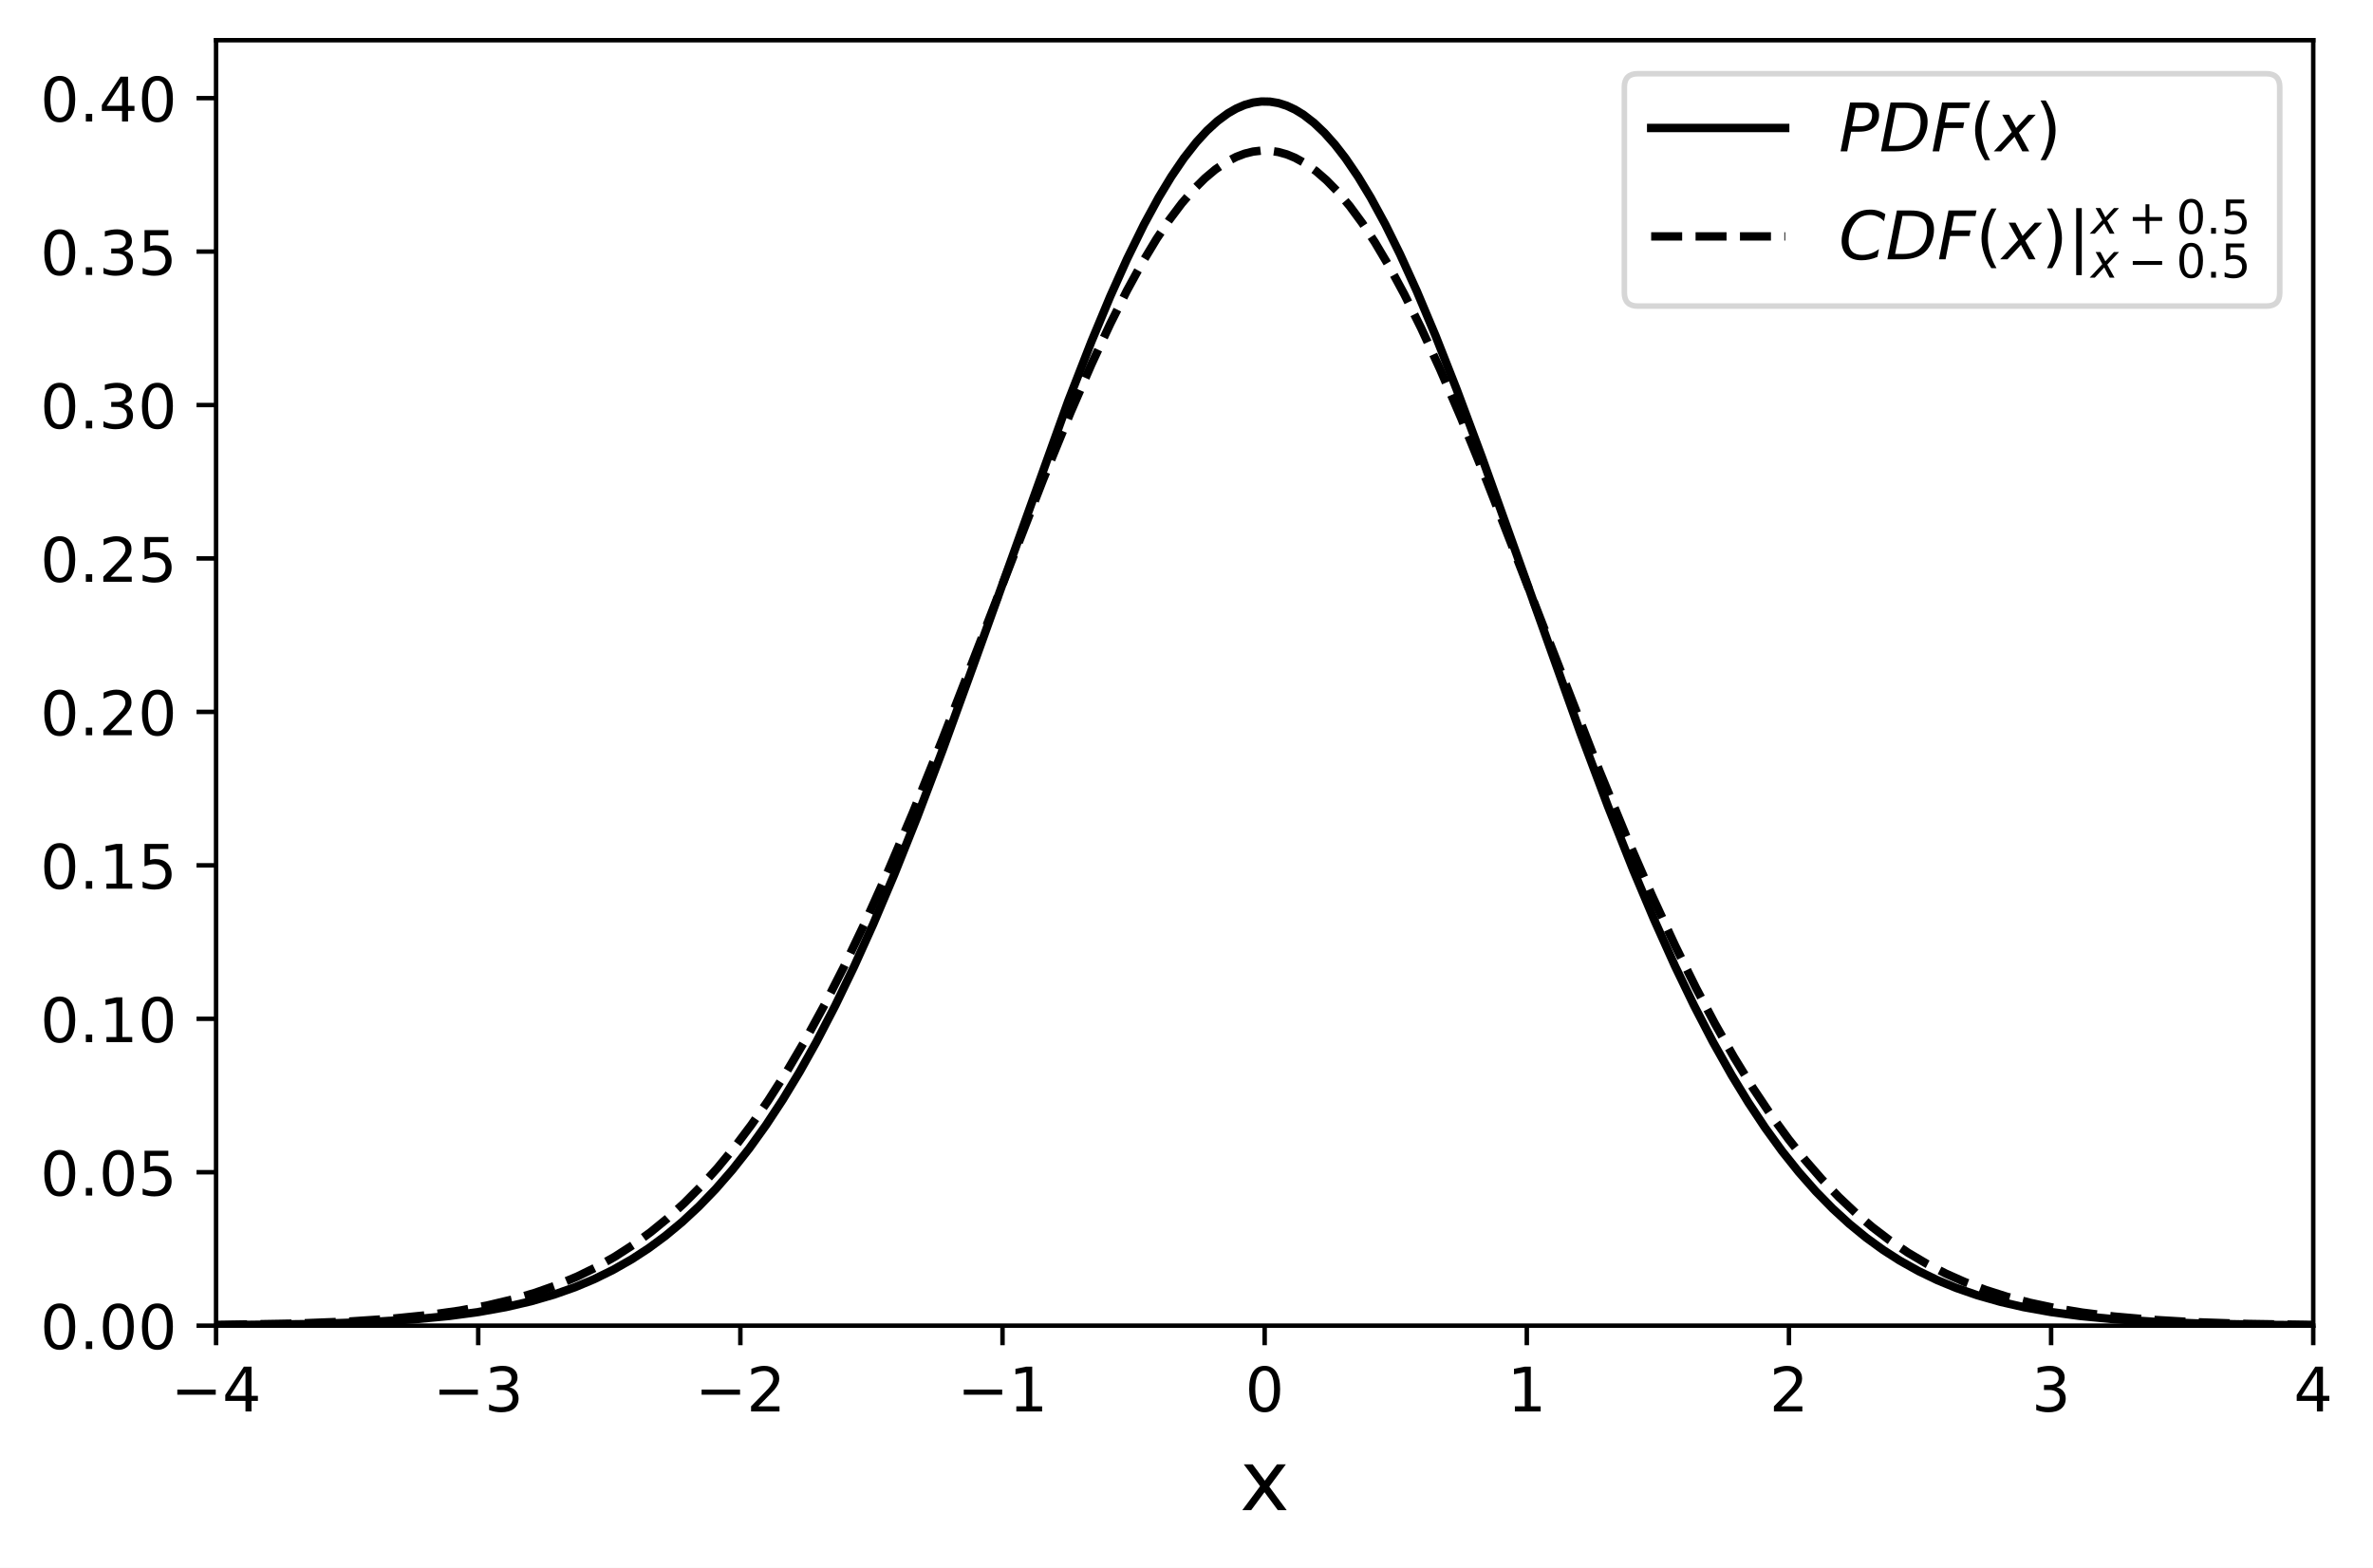
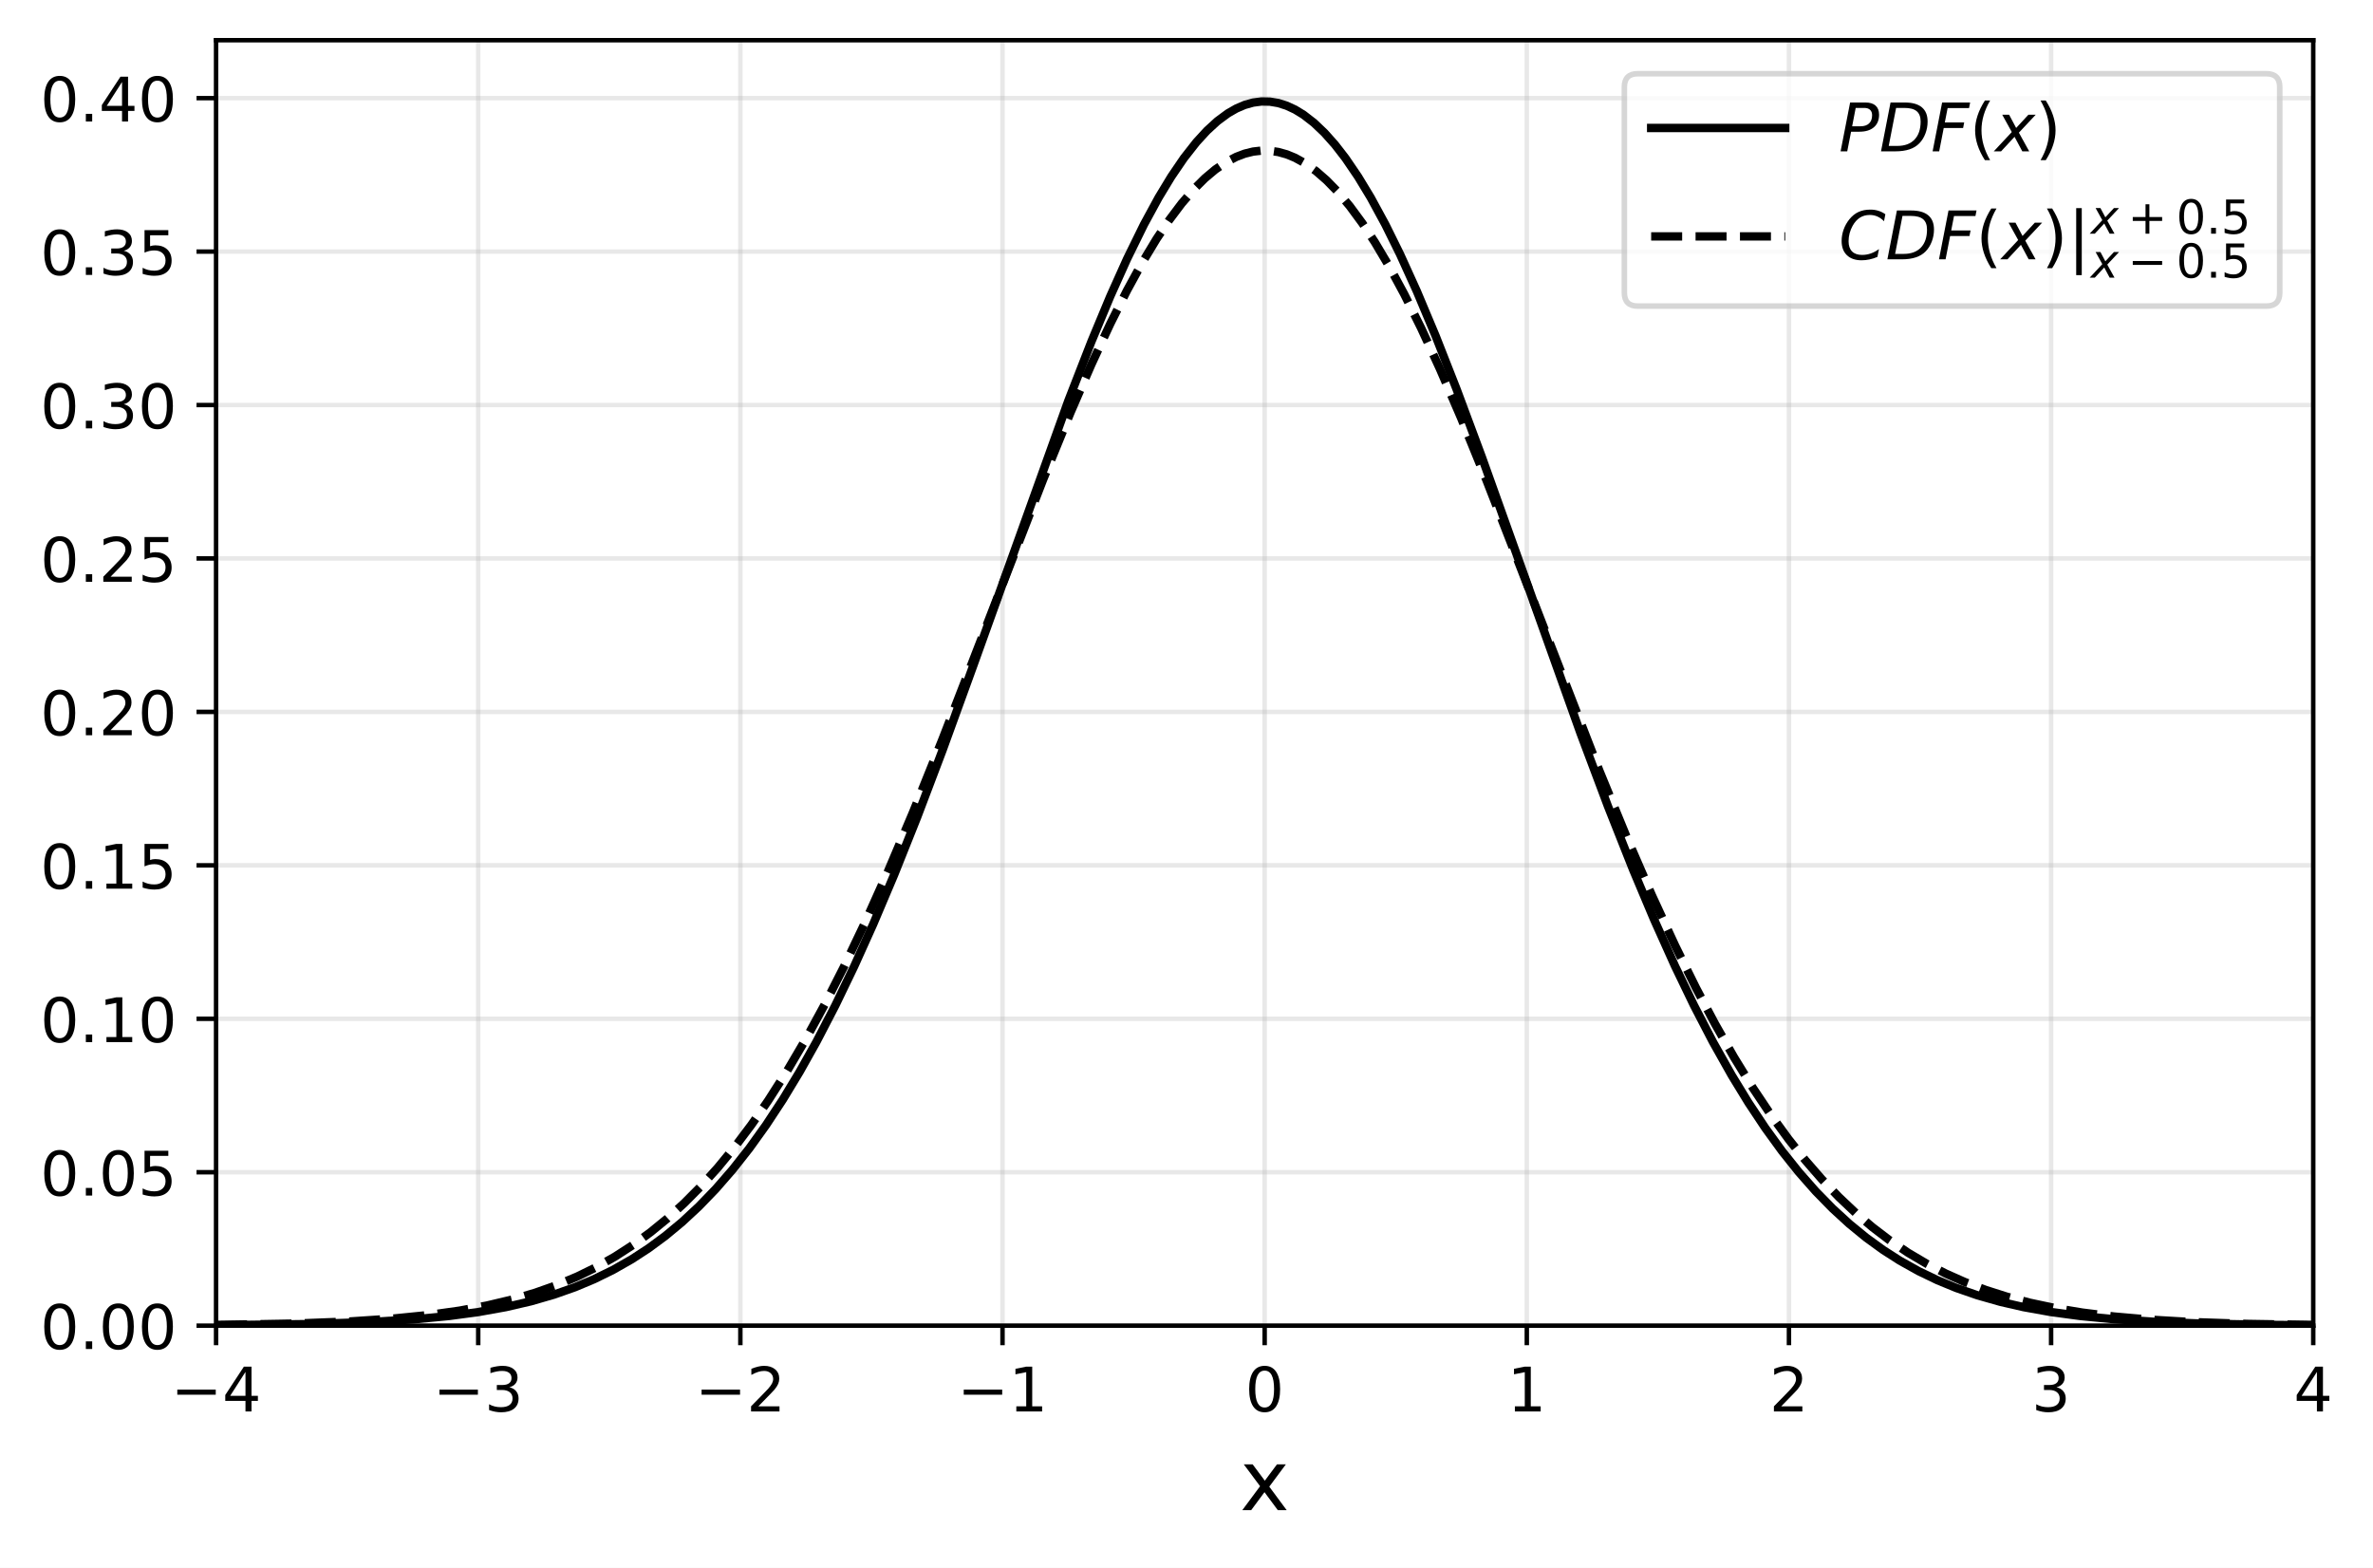
<svg xmlns="http://www.w3.org/2000/svg" xmlns:xlink="http://www.w3.org/1999/xlink" width="424.937pt" height="280.763pt" viewBox="0 0 424.937 280.763" version="1.1">
  <defs>
    <style type="text/css">*{stroke-linejoin: round; stroke-linecap: butt}</style>
  </defs>
  <g id="figure_1">
    <g id="patch_1">
      <path d="M 0 280.763  L 424.937 280.763  L 424.937 0  L 0 0  z " style="fill: #ffffff" />
    </g>
    <g id="axes_1">
      <g id="patch_2">
        <path d="M 38.692 237.4  L 414.237 237.4  L 414.237 7.2  L 38.692 7.2  z " style="fill: #ffffff" />
      </g>
      <g id="matplotlib.axis_1">
        <g id="xtick_1">
          <g id="line2d_1">
+             <path d="M 38.692 237.4  L 38.692 7.2  " clip-path="url(#p07e87f760a)" style="fill: none; stroke: #b0b0b0; stroke-opacity: 0.3; stroke-width: 0.8; stroke-linecap: square" />
+           </g>
+           <g id="line2d_2">
            <defs>
-               <path id="m6eb9571c5b" d="M 0 0  L 0 3.5  " style="stroke: #000000; stroke-width: 0.8" />
+               <path id="m21b8379500" d="M 0 0  L 0 3.5  " style="stroke: #000000; stroke-width: 0.8" />
            </defs>
            <g>
-               <use xlink:href="#m6eb9571c5b" x="38.692" y="237.4" style="stroke: #000000; stroke-width: 0.8" />
+               <use xlink:href="#m21b8379500" x="38.692" y="237.4" style="stroke: #000000; stroke-width: 0.8" />
            </g>
          </g>
          <g id="text_1">
            <g transform="translate(30.58398 252.7583) scale(0.11 -0.11)">
              <defs>
                <path id="DejaVuSans-2212" d="M 678 2272  L 4684 2272  L 4684 1741  L 678 1741  L 678 2272  z " transform="scale(0.015625)" />
                <path id="DejaVuSans-34" d="M 2419 4116  L 825 1625  L 2419 1625  L 2419 4116  z M 2253 4666  L 3047 4666  L 3047 1625  L 3713 1625  L 3713 1100  L 3047 1100  L 3047 0  L 2419 0  L 2419 1100  L 313 1100  L 313 1709  L 2253 4666  z " transform="scale(0.015625)" />
              </defs>
              <use xlink:href="#DejaVuSans-2212" />
              <use xlink:href="#DejaVuSans-34" transform="translate(83.78906 0)" />
            </g>
          </g>
        </g>
        <g id="xtick_2">
-           <g id="line2d_2">
-             <g>
-               <use xlink:href="#m6eb9571c5b" x="85.635" y="237.4" style="stroke: #000000; stroke-width: 0.8" />
+           <g id="line2d_3">
+             <path d="M 85.635 237.4  L 85.635 7.2  " clip-path="url(#p07e87f760a)" style="fill: none; stroke: #b0b0b0; stroke-opacity: 0.3; stroke-width: 0.8; stroke-linecap: square" />
+           </g>
+           <g id="line2d_4">
+             <g>
+               <use xlink:href="#m21b8379500" x="85.635" y="237.4" style="stroke: #000000; stroke-width: 0.8" />
            </g>
          </g>
          <g id="text_2">
            <g transform="translate(77.52711 252.7583) scale(0.11 -0.11)">
              <defs>
                <path id="DejaVuSans-33" d="M 2597 2516  Q 3050 2419 3304 2112  Q 3559 1806 3559 1356  Q 3559 666 3084 287  Q 2609 -91 1734 -91  Q 1441 -91 1130 -33  Q 819 25 488 141  L 488 750  Q 750 597 1062 519  Q 1375 441 1716 441  Q 2309 441 2620 675  Q 2931 909 2931 1356  Q 2931 1769 2642 2001  Q 2353 2234 1838 2234  L 1294 2234  L 1294 2753  L 1863 2753  Q 2328 2753 2575 2939  Q 2822 3125 2822 3475  Q 2822 3834 2567 4026  Q 2313 4219 1838 4219  Q 1578 4219 1281 4162  Q 984 4106 628 3988  L 628 4550  Q 988 4650 1302 4700  Q 1616 4750 1894 4750  Q 2613 4750 3031 4423  Q 3450 4097 3450 3541  Q 3450 3153 3228 2886  Q 3006 2619 2597 2516  z " transform="scale(0.015625)" />
              </defs>
              <use xlink:href="#DejaVuSans-2212" />
              <use xlink:href="#DejaVuSans-33" transform="translate(83.78906 0)" />
            </g>
          </g>
        </g>
        <g id="xtick_3">
-           <g id="line2d_3">
-             <g>
-               <use xlink:href="#m6eb9571c5b" x="132.578" y="237.4" style="stroke: #000000; stroke-width: 0.8" />
+           <g id="line2d_5">
+             <path d="M 132.578 237.4  L 132.578 7.2  " clip-path="url(#p07e87f760a)" style="fill: none; stroke: #b0b0b0; stroke-opacity: 0.3; stroke-width: 0.8; stroke-linecap: square" />
+           </g>
+           <g id="line2d_6">
+             <g>
+               <use xlink:href="#m21b8379500" x="132.578" y="237.4" style="stroke: #000000; stroke-width: 0.8" />
            </g>
          </g>
          <g id="text_3">
            <g transform="translate(124.4702 252.7583) scale(0.11 -0.11)">
              <defs>
                <path id="DejaVuSans-32" d="M 1228 531  L 3431 531  L 3431 0  L 469 0  L 469 531  Q 828 903 1448 1529  Q 2069 2156 2228 2338  Q 2531 2678 2651 2914  Q 2772 3150 2772 3378  Q 2772 3750 2511 3984  Q 2250 4219 1831 4219  Q 1534 4219 1204 4116  Q 875 4013 500 3803  L 500 4441  Q 881 4594 1212 4672  Q 1544 4750 1819 4750  Q 2544 4750 2975 4387  Q 3406 4025 3406 3419  Q 3406 3131 3298 2873  Q 3191 2616 2906 2266  Q 2828 2175 2409 1742  Q 1991 1309 1228 531  z " transform="scale(0.015625)" />
              </defs>
              <use xlink:href="#DejaVuSans-2212" />
              <use xlink:href="#DejaVuSans-32" transform="translate(83.78906 0)" />
            </g>
          </g>
        </g>
        <g id="xtick_4">
-           <g id="line2d_4">
-             <g>
-               <use xlink:href="#m6eb9571c5b" x="179.522" y="237.4" style="stroke: #000000; stroke-width: 0.8" />
+           <g id="line2d_7">
+             <path d="M 179.522 237.4  L 179.522 7.2  " clip-path="url(#p07e87f760a)" style="fill: none; stroke: #b0b0b0; stroke-opacity: 0.3; stroke-width: 0.8; stroke-linecap: square" />
+           </g>
+           <g id="line2d_8">
+             <g>
+               <use xlink:href="#m21b8379500" x="179.522" y="237.4" style="stroke: #000000; stroke-width: 0.8" />
            </g>
          </g>
          <g id="text_4">
            <g transform="translate(171.4134 252.7583) scale(0.11 -0.11)">
              <defs>
                <path id="DejaVuSans-31" d="M 794 531  L 1825 531  L 1825 4091  L 703 3866  L 703 4441  L 1819 4666  L 2450 4666  L 2450 531  L 3481 531  L 3481 0  L 794 0  L 794 531  z " transform="scale(0.015625)" />
              </defs>
              <use xlink:href="#DejaVuSans-2212" />
              <use xlink:href="#DejaVuSans-31" transform="translate(83.78906 0)" />
            </g>
          </g>
        </g>
        <g id="xtick_5">
-           <g id="line2d_5">
-             <g>
-               <use xlink:href="#m6eb9571c5b" x="226.465" y="237.4" style="stroke: #000000; stroke-width: 0.8" />
+           <g id="line2d_9">
+             <path d="M 226.465 237.4  L 226.465 7.2  " clip-path="url(#p07e87f760a)" style="fill: none; stroke: #b0b0b0; stroke-opacity: 0.3; stroke-width: 0.8; stroke-linecap: square" />
+           </g>
+           <g id="line2d_10">
+             <g>
+               <use xlink:href="#m21b8379500" x="226.465" y="237.4" style="stroke: #000000; stroke-width: 0.8" />
            </g>
          </g>
          <g id="text_5">
            <g transform="translate(222.9653 252.7583) scale(0.11 -0.11)">
              <defs>
                <path id="DejaVuSans-30" d="M 2034 4250  Q 1547 4250 1301 3770  Q 1056 3291 1056 2328  Q 1056 1369 1301 889  Q 1547 409 2034 409  Q 2525 409 2770 889  Q 3016 1369 3016 2328  Q 3016 3291 2770 3770  Q 2525 4250 2034 4250  z M 2034 4750  Q 2819 4750 3233 4129  Q 3647 3509 3647 2328  Q 3647 1150 3233 529  Q 2819 -91 2034 -91  Q 1250 -91 836 529  Q 422 1150 422 2328  Q 422 3509 836 4129  Q 1250 4750 2034 4750  z " transform="scale(0.015625)" />
              </defs>
              <use xlink:href="#DejaVuSans-30" />
            </g>
          </g>
        </g>
        <g id="xtick_6">
-           <g id="line2d_6">
-             <g>
-               <use xlink:href="#m6eb9571c5b" x="273.408" y="237.4" style="stroke: #000000; stroke-width: 0.8" />
+           <g id="line2d_11">
+             <path d="M 273.408 237.4  L 273.408 7.2  " clip-path="url(#p07e87f760a)" style="fill: none; stroke: #b0b0b0; stroke-opacity: 0.3; stroke-width: 0.8; stroke-linecap: square" />
+           </g>
+           <g id="line2d_12">
+             <g>
+               <use xlink:href="#m21b8379500" x="273.408" y="237.4" style="stroke: #000000; stroke-width: 0.8" />
            </g>
          </g>
          <g id="text_6">
            <g transform="translate(269.9084 252.7583) scale(0.11 -0.11)">
              <use xlink:href="#DejaVuSans-31" />
            </g>
          </g>
        </g>
        <g id="xtick_7">
-           <g id="line2d_7">
-             <g>
-               <use xlink:href="#m6eb9571c5b" x="320.351" y="237.4" style="stroke: #000000; stroke-width: 0.8" />
+           <g id="line2d_13">
+             <path d="M 320.351 237.4  L 320.351 7.2  " clip-path="url(#p07e87f760a)" style="fill: none; stroke: #b0b0b0; stroke-opacity: 0.3; stroke-width: 0.8; stroke-linecap: square" />
+           </g>
+           <g id="line2d_14">
+             <g>
+               <use xlink:href="#m21b8379500" x="320.351" y="237.4" style="stroke: #000000; stroke-width: 0.8" />
            </g>
          </g>
          <g id="text_7">
            <g transform="translate(316.8516 252.7583) scale(0.11 -0.11)">
              <use xlink:href="#DejaVuSans-32" />
            </g>
          </g>
        </g>
        <g id="xtick_8">
-           <g id="line2d_8">
-             <g>
-               <use xlink:href="#m6eb9571c5b" x="367.294" y="237.4" style="stroke: #000000; stroke-width: 0.8" />
+           <g id="line2d_15">
+             <path d="M 367.294 237.4  L 367.294 7.2  " clip-path="url(#p07e87f760a)" style="fill: none; stroke: #b0b0b0; stroke-opacity: 0.3; stroke-width: 0.8; stroke-linecap: square" />
+           </g>
+           <g id="line2d_16">
+             <g>
+               <use xlink:href="#m21b8379500" x="367.294" y="237.4" style="stroke: #000000; stroke-width: 0.8" />
            </g>
          </g>
          <g id="text_8">
            <g transform="translate(363.7947 252.7583) scale(0.11 -0.11)">
              <use xlink:href="#DejaVuSans-33" />
            </g>
          </g>
        </g>
        <g id="xtick_9">
-           <g id="line2d_9">
-             <g>
-               <use xlink:href="#m6eb9571c5b" x="414.237" y="237.4" style="stroke: #000000; stroke-width: 0.8" />
+           <g id="line2d_17">
+             <path d="M 414.237 237.4  L 414.237 7.2  " clip-path="url(#p07e87f760a)" style="fill: none; stroke: #b0b0b0; stroke-opacity: 0.3; stroke-width: 0.8; stroke-linecap: square" />
+           </g>
+           <g id="line2d_18">
+             <g>
+               <use xlink:href="#m21b8379500" x="414.237" y="237.4" style="stroke: #000000; stroke-width: 0.8" />
            </g>
          </g>
          <g id="text_9">
            <g transform="translate(410.7378 252.7583) scale(0.11 -0.11)">
              <use xlink:href="#DejaVuSans-34" />
            </g>
          </g>
        </g>
        <g id="text_10">
          <g transform="translate(222.0256 270.4436) scale(0.15 -0.15)">
            <defs>
              <path id="DejaVuSans-78" d="M 3513 3500  L 2247 1797  L 3578 0  L 2900 0  L 1881 1375  L 863 0  L 184 0  L 1544 1831  L 300 3500  L 978 3500  L 1906 2253  L 2834 3500  L 3513 3500  z " transform="scale(0.015625)" />
            </defs>
            <use xlink:href="#DejaVuSans-78" />
          </g>
        </g>
      </g>
      <g id="matplotlib.axis_2">
        <g id="ytick_1">
-           <g id="line2d_10">
+           <g id="line2d_19">
+             <path d="M 38.692 237.4  L 414.237 237.4  " clip-path="url(#p07e87f760a)" style="fill: none; stroke: #b0b0b0; stroke-opacity: 0.3; stroke-width: 0.8; stroke-linecap: square" />
+           </g>
+           <g id="line2d_20">
            <defs>
-               <path id="md7eaa551d9" d="M 0 0  L -3.5 0  " style="stroke: #000000; stroke-width: 0.8" />
+               <path id="mc68b322a19" d="M 0 0  L -3.5 0  " style="stroke: #000000; stroke-width: 0.8" />
            </defs>
            <g>
-               <use xlink:href="#md7eaa551d9" x="38.692" y="237.4" style="stroke: #000000; stroke-width: 0.8" />
+               <use xlink:href="#mc68b322a19" x="38.692" y="237.4" style="stroke: #000000; stroke-width: 0.8" />
            </g>
          </g>
          <g id="text_11">
            <g transform="translate(7.2 241.5791) scale(0.11 -0.11)">
              <defs>
                <path id="DejaVuSans-2e" d="M 684 794  L 1344 794  L 1344 0  L 684 0  L 684 794  z " transform="scale(0.015625)" />
              </defs>
              <use xlink:href="#DejaVuSans-30" />
              <use xlink:href="#DejaVuSans-2e" transform="translate(63.62305 0)" />
              <use xlink:href="#DejaVuSans-30" transform="translate(95.41016 0)" />
              <use xlink:href="#DejaVuSans-30" transform="translate(159.0332 0)" />
            </g>
          </g>
        </g>
        <g id="ytick_2">
-           <g id="line2d_11">
-             <g>
-               <use xlink:href="#md7eaa551d9" x="38.692" y="209.922" style="stroke: #000000; stroke-width: 0.8" />
+           <g id="line2d_21">
+             <path d="M 38.692 209.922  L 414.237 209.922  " clip-path="url(#p07e87f760a)" style="fill: none; stroke: #b0b0b0; stroke-opacity: 0.3; stroke-width: 0.8; stroke-linecap: square" />
+           </g>
+           <g id="line2d_22">
+             <g>
+               <use xlink:href="#mc68b322a19" x="38.692" y="209.922" style="stroke: #000000; stroke-width: 0.8" />
            </g>
          </g>
          <g id="text_12">
            <g transform="translate(7.2 214.1011) scale(0.11 -0.11)">
              <defs>
                <path id="DejaVuSans-35" d="M 691 4666  L 3169 4666  L 3169 4134  L 1269 4134  L 1269 2991  Q 1406 3038 1543 3061  Q 1681 3084 1819 3084  Q 2600 3084 3056 2656  Q 3513 2228 3513 1497  Q 3513 744 3044 326  Q 2575 -91 1722 -91  Q 1428 -91 1123 -41  Q 819 9 494 109  L 494 744  Q 775 591 1075 516  Q 1375 441 1709 441  Q 2250 441 2565 725  Q 2881 1009 2881 1497  Q 2881 1984 2565 2268  Q 2250 2553 1709 2553  Q 1456 2553 1204 2497  Q 953 2441 691 2322  L 691 4666  z " transform="scale(0.015625)" />
              </defs>
              <use xlink:href="#DejaVuSans-30" />
              <use xlink:href="#DejaVuSans-2e" transform="translate(63.62305 0)" />
              <use xlink:href="#DejaVuSans-30" transform="translate(95.41016 0)" />
              <use xlink:href="#DejaVuSans-35" transform="translate(159.0332 0)" />
            </g>
          </g>
        </g>
        <g id="ytick_3">
-           <g id="line2d_12">
-             <g>
-               <use xlink:href="#md7eaa551d9" x="38.692" y="182.444" style="stroke: #000000; stroke-width: 0.8" />
+           <g id="line2d_23">
+             <path d="M 38.692 182.444  L 414.237 182.444  " clip-path="url(#p07e87f760a)" style="fill: none; stroke: #b0b0b0; stroke-opacity: 0.3; stroke-width: 0.8; stroke-linecap: square" />
+           </g>
+           <g id="line2d_24">
+             <g>
+               <use xlink:href="#mc68b322a19" x="38.692" y="182.444" style="stroke: #000000; stroke-width: 0.8" />
            </g>
          </g>
          <g id="text_13">
            <g transform="translate(7.2 186.623) scale(0.11 -0.11)">
              <use xlink:href="#DejaVuSans-30" />
              <use xlink:href="#DejaVuSans-2e" transform="translate(63.62305 0)" />
              <use xlink:href="#DejaVuSans-31" transform="translate(95.41016 0)" />
              <use xlink:href="#DejaVuSans-30" transform="translate(159.0332 0)" />
            </g>
          </g>
        </g>
        <g id="ytick_4">
-           <g id="line2d_13">
-             <g>
-               <use xlink:href="#md7eaa551d9" x="38.692" y="154.966" style="stroke: #000000; stroke-width: 0.8" />
+           <g id="line2d_25">
+             <path d="M 38.692 154.966  L 414.237 154.966  " clip-path="url(#p07e87f760a)" style="fill: none; stroke: #b0b0b0; stroke-opacity: 0.3; stroke-width: 0.8; stroke-linecap: square" />
+           </g>
+           <g id="line2d_26">
+             <g>
+               <use xlink:href="#mc68b322a19" x="38.692" y="154.966" style="stroke: #000000; stroke-width: 0.8" />
            </g>
          </g>
          <g id="text_14">
            <g transform="translate(7.2 159.1449) scale(0.11 -0.11)">
              <use xlink:href="#DejaVuSans-30" />
              <use xlink:href="#DejaVuSans-2e" transform="translate(63.62305 0)" />
              <use xlink:href="#DejaVuSans-31" transform="translate(95.41016 0)" />
              <use xlink:href="#DejaVuSans-35" transform="translate(159.0332 0)" />
            </g>
          </g>
        </g>
        <g id="ytick_5">
-           <g id="line2d_14">
-             <g>
-               <use xlink:href="#md7eaa551d9" x="38.692" y="127.488" style="stroke: #000000; stroke-width: 0.8" />
+           <g id="line2d_27">
+             <path d="M 38.692 127.488  L 414.237 127.488  " clip-path="url(#p07e87f760a)" style="fill: none; stroke: #b0b0b0; stroke-opacity: 0.3; stroke-width: 0.8; stroke-linecap: square" />
+           </g>
+           <g id="line2d_28">
+             <g>
+               <use xlink:href="#mc68b322a19" x="38.692" y="127.488" style="stroke: #000000; stroke-width: 0.8" />
            </g>
          </g>
          <g id="text_15">
            <g transform="translate(7.2 131.6668) scale(0.11 -0.11)">
              <use xlink:href="#DejaVuSans-30" />
              <use xlink:href="#DejaVuSans-2e" transform="translate(63.62305 0)" />
              <use xlink:href="#DejaVuSans-32" transform="translate(95.41016 0)" />
              <use xlink:href="#DejaVuSans-30" transform="translate(159.0332 0)" />
            </g>
          </g>
        </g>
        <g id="ytick_6">
-           <g id="line2d_15">
-             <g>
-               <use xlink:href="#md7eaa551d9" x="38.692" y="100.01" style="stroke: #000000; stroke-width: 0.8" />
+           <g id="line2d_29">
+             <path d="M 38.692 100.01  L 414.237 100.01  " clip-path="url(#p07e87f760a)" style="fill: none; stroke: #b0b0b0; stroke-opacity: 0.3; stroke-width: 0.8; stroke-linecap: square" />
+           </g>
+           <g id="line2d_30">
+             <g>
+               <use xlink:href="#mc68b322a19" x="38.692" y="100.01" style="stroke: #000000; stroke-width: 0.8" />
            </g>
          </g>
          <g id="text_16">
            <g transform="translate(7.2 104.1887) scale(0.11 -0.11)">
              <use xlink:href="#DejaVuSans-30" />
              <use xlink:href="#DejaVuSans-2e" transform="translate(63.62305 0)" />
              <use xlink:href="#DejaVuSans-32" transform="translate(95.41016 0)" />
              <use xlink:href="#DejaVuSans-35" transform="translate(159.0332 0)" />
            </g>
          </g>
        </g>
        <g id="ytick_7">
-           <g id="line2d_16">
-             <g>
-               <use xlink:href="#md7eaa551d9" x="38.692" y="72.532" style="stroke: #000000; stroke-width: 0.8" />
+           <g id="line2d_31">
+             <path d="M 38.692 72.532  L 414.237 72.532  " clip-path="url(#p07e87f760a)" style="fill: none; stroke: #b0b0b0; stroke-opacity: 0.3; stroke-width: 0.8; stroke-linecap: square" />
+           </g>
+           <g id="line2d_32">
+             <g>
+               <use xlink:href="#mc68b322a19" x="38.692" y="72.532" style="stroke: #000000; stroke-width: 0.8" />
            </g>
          </g>
          <g id="text_17">
            <g transform="translate(7.2 76.71066) scale(0.11 -0.11)">
              <use xlink:href="#DejaVuSans-30" />
              <use xlink:href="#DejaVuSans-2e" transform="translate(63.62305 0)" />
              <use xlink:href="#DejaVuSans-33" transform="translate(95.41016 0)" />
              <use xlink:href="#DejaVuSans-30" transform="translate(159.0332 0)" />
            </g>
          </g>
        </g>
        <g id="ytick_8">
-           <g id="line2d_17">
-             <g>
-               <use xlink:href="#md7eaa551d9" x="38.692" y="45.053" style="stroke: #000000; stroke-width: 0.8" />
+           <g id="line2d_33">
+             <path d="M 38.692 45.053  L 414.237 45.053  " clip-path="url(#p07e87f760a)" style="fill: none; stroke: #b0b0b0; stroke-opacity: 0.3; stroke-width: 0.8; stroke-linecap: square" />
+           </g>
+           <g id="line2d_34">
+             <g>
+               <use xlink:href="#mc68b322a19" x="38.692" y="45.053" style="stroke: #000000; stroke-width: 0.8" />
            </g>
          </g>
          <g id="text_18">
            <g transform="translate(7.2 49.23258) scale(0.11 -0.11)">
              <use xlink:href="#DejaVuSans-30" />
              <use xlink:href="#DejaVuSans-2e" transform="translate(63.62305 0)" />
              <use xlink:href="#DejaVuSans-33" transform="translate(95.41016 0)" />
              <use xlink:href="#DejaVuSans-35" transform="translate(159.0332 0)" />
            </g>
          </g>
        </g>
        <g id="ytick_9">
-           <g id="line2d_18">
-             <g>
-               <use xlink:href="#md7eaa551d9" x="38.692" y="17.575" style="stroke: #000000; stroke-width: 0.8" />
+           <g id="line2d_35">
+             <path d="M 38.692 17.575  L 414.237 17.575  " clip-path="url(#p07e87f760a)" style="fill: none; stroke: #b0b0b0; stroke-opacity: 0.3; stroke-width: 0.8; stroke-linecap: square" />
+           </g>
+           <g id="line2d_36">
+             <g>
+               <use xlink:href="#mc68b322a19" x="38.692" y="17.575" style="stroke: #000000; stroke-width: 0.8" />
            </g>
          </g>
          <g id="text_19">
            <g transform="translate(7.2 21.7545) scale(0.11 -0.11)">
              <use xlink:href="#DejaVuSans-30" />
              <use xlink:href="#DejaVuSans-2e" transform="translate(63.62305 0)" />
              <use xlink:href="#DejaVuSans-34" transform="translate(95.41016 0)" />
              <use xlink:href="#DejaVuSans-30" transform="translate(159.0332 0)" />
            </g>
          </g>
        </g>
      </g>
-       <g id="line2d_19">
-         <path d="M 38.692 237.326  L 55.609 237.109  L 66.134 236.757  L 74.029 236.275  L 80.419 235.666  L 85.682 234.957  L 90.569 234.08  L 95.08 233.035  L 99.215 231.837  L 102.975 230.51  L 106.358 229.093  L 109.741 227.437  L 113.125 225.513  L 116.132 223.552  L 119.139 221.335  L 122.147 218.839  L 125.154 216.043  L 128.161 212.927  L 131.169 209.471  L 134.176 205.657  L 137.183 201.47  L 140.191 196.898  L 143.198 191.93  L 146.206 186.563  L 149.589 180.045  L 152.972 173.028  L 156.355 165.526  L 160.115 156.654  L 164.25 146.302  L 168.761 134.405  L 174.4 118.875  L 191.316 71.751  L 195.451 61.142  L 198.834 53.026  L 201.842 46.334  L 204.849 40.209  L 207.481 35.371  L 209.736 31.645  L 211.992 28.333  L 214.247 25.458  L 216.127 23.409  L 218.006 21.687  L 219.886 20.299  L 221.39 19.434  L 222.893 18.79  L 224.397 18.369  L 225.901 18.172  L 227.404 18.201  L 228.908 18.453  L 230.412 18.93  L 231.916 19.63  L 233.419 20.549  L 235.299 22.005  L 237.178 23.793  L 239.058 25.906  L 240.938 28.333  L 243.193 31.645  L 245.449 35.371  L 248.08 40.209  L 250.712 45.536  L 253.719 52.161  L 257.102 60.213  L 260.861 69.774  L 265.373 81.891  L 271.763 99.765  L 283.041 131.349  L 287.928 144.359  L 292.439 155.737  L 296.198 164.663  L 299.957 173.028  L 303.341 180.045  L 306.724 186.563  L 310.107 192.573  L 313.114 197.491  L 316.122 202.014  L 319.129 206.154  L 322.137 209.922  L 325.144 213.335  L 328.151 216.41  L 331.159 219.167  L 334.166 221.627  L 337.173 223.811  L 340.181 225.741  L 343.564 227.634  L 346.947 229.262  L 350.331 230.654  L 354.09 231.956  L 358.225 233.132  L 362.36 234.08  L 367.247 234.957  L 372.51 235.666  L 378.525 236.245  L 385.667 236.703  L 394.689 237.043  L 407.095 237.266  L 414.237 237.326  L 414.237 237.326  " clip-path="url(#p53136863df)" style="fill: none; stroke: #000000; stroke-width: 1.5; stroke-linecap: square" />
-       </g>
-       <g id="line2d_20">
-         <path d="M 38.692 237.274  L 52.977 237.024  L 62.751 236.645  L 70.27 236.146  L 76.66 235.505  L 82.299 234.712  L 87.186 233.8  L 91.697 232.73  L 95.832 231.515  L 99.591 230.186  L 103.351 228.609  L 106.734 226.951  L 110.117 225.041  L 113.5 222.853  L 116.508 220.653  L 119.515 218.195  L 122.523 215.46  L 125.53 212.432  L 128.537 209.094  L 131.545 205.433  L 134.552 201.437  L 137.559 197.095  L 140.943 191.791  L 144.326 186.036  L 147.709 179.835  L 151.093 173.195  L 154.852 165.324  L 158.987 156.108  L 163.498 145.462  L 168.761 132.408  L 175.903 113.993  L 186.805 85.849  L 191.692 73.89  L 195.451 65.228  L 198.834 57.948  L 201.842 51.965  L 204.473 47.157  L 207.105 42.788  L 209.36 39.42  L 211.616 36.42  L 213.871 33.808  L 215.751 31.939  L 217.631 30.358  L 219.51 29.072  L 221.39 28.087  L 222.893 27.518  L 224.397 27.147  L 225.901 26.973  L 227.404 26.998  L 228.908 27.221  L 230.412 27.642  L 231.916 28.259  L 233.795 29.305  L 235.675 30.65  L 237.554 32.29  L 239.434 34.216  L 241.689 36.894  L 243.945 39.956  L 246.201 43.384  L 248.832 47.818  L 251.463 52.686  L 254.471 58.73  L 257.854 66.069  L 261.613 74.785  L 266.124 85.849  L 272.139 101.253  L 286.424 138.074  L 291.311 149.967  L 295.822 160.367  L 299.957 169.323  L 303.716 176.937  L 307.1 183.335  L 310.483 189.289  L 313.866 194.793  L 317.25 199.85  L 320.257 203.975  L 323.264 207.76  L 326.272 211.217  L 329.279 214.36  L 332.286 217.202  L 335.294 219.762  L 338.301 222.057  L 341.684 224.344  L 345.068 226.344  L 348.451 228.083  L 351.834 229.587  L 355.594 231.011  L 359.353 232.208  L 363.488 233.295  L 367.999 234.25  L 372.886 235.059  L 378.525 235.759  L 384.915 236.32  L 392.434 236.755  L 402.208 237.082  L 414.237 237.274  L 414.237 237.274  " clip-path="url(#p53136863df)" style="fill: none; stroke-dasharray: 5.55,2.4; stroke-dashoffset: 0; stroke: #000000; stroke-width: 1.5" />
+       <g id="line2d_37">
+         <path d="M 38.692 237.326  L 55.609 237.109  L 66.134 236.757  L 74.029 236.275  L 80.419 235.666  L 85.682 234.957  L 90.569 234.08  L 95.08 233.035  L 99.215 231.837  L 102.975 230.51  L 106.358 229.093  L 109.741 227.437  L 113.125 225.513  L 116.132 223.552  L 119.139 221.335  L 122.147 218.839  L 125.154 216.043  L 128.161 212.927  L 131.169 209.471  L 134.176 205.657  L 137.183 201.47  L 140.191 196.898  L 143.198 191.93  L 146.206 186.563  L 149.589 180.045  L 152.972 173.028  L 156.355 165.526  L 160.115 156.654  L 164.25 146.302  L 168.761 134.405  L 174.4 118.875  L 191.316 71.751  L 195.451 61.142  L 198.834 53.026  L 201.842 46.334  L 204.849 40.209  L 207.481 35.371  L 209.736 31.645  L 211.992 28.333  L 214.247 25.458  L 216.127 23.409  L 218.006 21.687  L 219.886 20.299  L 221.39 19.434  L 222.893 18.79  L 224.397 18.369  L 225.901 18.172  L 227.404 18.201  L 228.908 18.453  L 230.412 18.93  L 231.916 19.63  L 233.419 20.549  L 235.299 22.005  L 237.178 23.793  L 239.058 25.906  L 240.938 28.333  L 243.193 31.645  L 245.449 35.371  L 248.08 40.209  L 250.712 45.536  L 253.719 52.161  L 257.102 60.213  L 260.861 69.774  L 265.373 81.891  L 271.763 99.765  L 283.041 131.349  L 287.928 144.359  L 292.439 155.737  L 296.198 164.663  L 299.957 173.028  L 303.341 180.045  L 306.724 186.563  L 310.107 192.573  L 313.114 197.491  L 316.122 202.014  L 319.129 206.154  L 322.137 209.922  L 325.144 213.335  L 328.151 216.41  L 331.159 219.167  L 334.166 221.627  L 337.173 223.811  L 340.181 225.741  L 343.564 227.634  L 346.947 229.262  L 350.331 230.654  L 354.09 231.956  L 358.225 233.132  L 362.36 234.08  L 367.247 234.957  L 372.51 235.666  L 378.525 236.245  L 385.667 236.703  L 394.689 237.043  L 407.095 237.266  L 414.237 237.326  L 414.237 237.326  " clip-path="url(#p07e87f760a)" style="fill: none; stroke: #000000; stroke-width: 1.5; stroke-linecap: square" />
+       </g>
+       <g id="line2d_38">
+         <path d="M 38.692 237.274  L 52.977 237.024  L 62.751 236.645  L 70.27 236.146  L 76.66 235.505  L 82.299 234.712  L 87.186 233.8  L 91.697 232.73  L 95.832 231.515  L 99.591 230.186  L 103.351 228.609  L 106.734 226.951  L 110.117 225.041  L 113.5 222.853  L 116.508 220.653  L 119.515 218.195  L 122.523 215.46  L 125.53 212.432  L 128.537 209.094  L 131.545 205.433  L 134.552 201.437  L 137.559 197.095  L 140.943 191.791  L 144.326 186.036  L 147.709 179.835  L 151.093 173.195  L 154.852 165.324  L 158.987 156.108  L 163.498 145.462  L 168.761 132.408  L 175.903 113.993  L 186.805 85.849  L 191.692 73.89  L 195.451 65.228  L 198.834 57.948  L 201.842 51.965  L 204.473 47.157  L 207.105 42.788  L 209.36 39.42  L 211.616 36.42  L 213.871 33.808  L 215.751 31.939  L 217.631 30.358  L 219.51 29.072  L 221.39 28.087  L 222.893 27.518  L 224.397 27.147  L 225.901 26.973  L 227.404 26.998  L 228.908 27.221  L 230.412 27.642  L 231.916 28.259  L 233.795 29.305  L 235.675 30.65  L 237.554 32.29  L 239.434 34.216  L 241.689 36.894  L 243.945 39.956  L 246.201 43.384  L 248.832 47.818  L 251.463 52.686  L 254.471 58.73  L 257.854 66.069  L 261.613 74.785  L 266.124 85.849  L 272.139 101.253  L 286.424 138.074  L 291.311 149.967  L 295.822 160.367  L 299.957 169.323  L 303.716 176.937  L 307.1 183.335  L 310.483 189.289  L 313.866 194.793  L 317.25 199.85  L 320.257 203.975  L 323.264 207.76  L 326.272 211.217  L 329.279 214.36  L 332.286 217.202  L 335.294 219.762  L 338.301 222.057  L 341.684 224.344  L 345.068 226.344  L 348.451 228.083  L 351.834 229.587  L 355.594 231.011  L 359.353 232.208  L 363.488 233.295  L 367.999 234.25  L 372.886 235.059  L 378.525 235.759  L 384.915 236.32  L 392.434 236.755  L 402.208 237.082  L 414.237 237.274  L 414.237 237.274  " clip-path="url(#p07e87f760a)" style="fill: none; stroke-dasharray: 5.55,2.4; stroke-dashoffset: 0; stroke: #000000; stroke-width: 1.5" />
      </g>
      <g id="patch_3">
        <path d="M 38.692 237.4  L 38.692 7.2  " style="fill: none; stroke: #000000; stroke-width: 0.8; stroke-linejoin: miter; stroke-linecap: square" />
      </g>
      <g id="patch_4">
        <path d="M 414.237 237.4  L 414.237 7.2  " style="fill: none; stroke: #000000; stroke-width: 0.8; stroke-linejoin: miter; stroke-linecap: square" />
      </g>
      <g id="patch_5">
        <path d="M 38.692 237.4  L 414.237 237.4  " style="fill: none; stroke: #000000; stroke-width: 0.8; stroke-linejoin: miter; stroke-linecap: square" />
      </g>
      <g id="patch_6">
        <path d="M 38.692 7.2  L 414.237 7.2  " style="fill: none; stroke: #000000; stroke-width: 0.8; stroke-linejoin: miter; stroke-linecap: square" />
      </g>
      <g id="legend_1">
        <g id="patch_7">
          <path d="M 293.277 54.814  L 405.837 54.814  Q 408.237 54.814 408.237 52.414  L 408.237 15.6  Q 408.237 13.2 405.837 13.2  L 293.277 13.2  Q 290.877 13.2 290.877 15.6  L 290.877 52.414  Q 290.877 54.814 293.277 54.814  z " style="fill: #ffffff; opacity: 0.8; stroke: #cccccc; stroke-linejoin: miter" />
        </g>
-         <g id="line2d_21">
+         <g id="line2d_39">
          <path d="M 295.677 22.918  L 307.677 22.918  L 319.677 22.918  " style="fill: none; stroke: #000000; stroke-width: 1.5; stroke-linecap: square" />
        </g>
        <g id="text_20">
          <g transform="translate(329.2772 27.11812) scale(0.12 -0.12)">
            <defs>
              <path id="DejaVuSans-Oblique-50" d="M 1081 4666  L 2541 4666  Q 3178 4666 3512 4369  Q 3847 4072 3847 3500  Q 3847 2731 3353 2303  Q 2859 1875 1966 1875  L 1172 1875  L 806 0  L 172 0  L 1081 4666  z M 1613 4147  L 1275 2394  L 2069 2394  Q 2606 2394 2893 2669  Q 3181 2944 3181 3456  Q 3181 3784 2986 3965  Q 2791 4147 2438 4147  L 1613 4147  z " transform="scale(0.015625)" />
              <path id="DejaVuSans-Oblique-44" d="M 1081 4666  L 2438 4666  Q 3519 4666 4070 4208  Q 4622 3750 4622 2847  Q 4622 2250 4412 1698  Q 4203 1147 3834 769  Q 3463 381 2891 190  Q 2319 0 1538 0  L 172 0  L 1081 4666  z M 1613 4147  L 909 519  L 1734 519  Q 2794 519 3375 1128  Q 3956 1738 3956 2847  Q 3956 3519 3581 3833  Q 3206 4147 2406 4147  L 1613 4147  z " transform="scale(0.015625)" />
              <path id="DejaVuSans-Oblique-46" d="M 1081 4666  L 3756 4666  L 3653 4134  L 1606 4134  L 1338 2759  L 3188 2759  L 3084 2228  L 1234 2228  L 800 0  L 172 0  L 1081 4666  z " transform="scale(0.015625)" />
              <path id="DejaVuSans-28" d="M 1984 4856  Q 1566 4138 1362 3434  Q 1159 2731 1159 2009  Q 1159 1288 1364 580  Q 1569 -128 1984 -844  L 1484 -844  Q 1016 -109 783 600  Q 550 1309 550 2009  Q 550 2706 781 3412  Q 1013 4119 1484 4856  L 1984 4856  z " transform="scale(0.015625)" />
              <path id="DejaVuSans-Oblique-78" d="M 3841 3500  L 2234 1784  L 3219 0  L 2559 0  L 1819 1388  L 531 0  L -166 0  L 1556 1844  L 641 3500  L 1300 3500  L 1972 2234  L 3144 3500  L 3841 3500  z " transform="scale(0.015625)" />
              <path id="DejaVuSans-29" d="M 513 4856  L 1013 4856  Q 1481 4119 1714 3412  Q 1947 2706 1947 2009  Q 1947 1309 1714 600  Q 1481 -109 1013 -844  L 513 -844  Q 928 -128 1133 580  Q 1338 1288 1338 2009  Q 1338 2731 1133 3434  Q 928 4138 513 4856  z " transform="scale(0.015625)" />
            </defs>
            <use xlink:href="#DejaVuSans-Oblique-50" transform="translate(0 0.125)" />
            <use xlink:href="#DejaVuSans-Oblique-44" transform="translate(60.30273 0.125)" />
            <use xlink:href="#DejaVuSans-Oblique-46" transform="translate(137.3047 0.125)" />
            <use xlink:href="#DejaVuSans-28" transform="translate(194.8242 0.125)" />
            <use xlink:href="#DejaVuSans-Oblique-78" transform="translate(233.8379 0.125)" />
            <use xlink:href="#DejaVuSans-29" transform="translate(293.0176 0.125)" />
          </g>
        </g>
-         <g id="line2d_22">
+         <g id="line2d_40">
          <path d="M 295.677 42.334  L 307.677 42.334  L 319.677 42.334  " style="fill: none; stroke-dasharray: 5.55,2.4; stroke-dashoffset: 0; stroke: #000000; stroke-width: 1.5" />
        </g>
        <g id="text_21">
          <g transform="translate(329.2772 46.53375) scale(0.12 -0.12)">
            <defs>
              <path id="DejaVuSans-Oblique-43" d="M 4447 4306  L 4319 3641  Q 4019 3944 3683 4091  Q 3347 4238 2956 4238  Q 2422 4238 2017 3981  Q 1613 3725 1319 3200  Q 1131 2863 1032 2486  Q 934 2109 934 1728  Q 934 1091 1264 756  Q 1594 422 2222 422  Q 2656 422 3056 561  Q 3456 700 3834 978  L 3688 231  Q 3316 72 2936 -9  Q 2556 -91 2175 -91  Q 1278 -91 773 396  Q 269 884 269 1753  Q 269 2309 461 2846  Q 653 3384 1013 3828  Q 1394 4300 1883 4525  Q 2372 4750 3022 4750  Q 3422 4750 3780 4639  Q 4138 4528 4447 4306  z " transform="scale(0.015625)" />
              <path id="DejaVuSans-7c" d="M 1344 4891  L 1344 -1509  L 813 -1509  L 813 4891  L 1344 4891  z " transform="scale(0.015625)" />
              <path id="DejaVuSans-2b" d="M 2944 4013  L 2944 2272  L 4684 2272  L 4684 1741  L 2944 1741  L 2944 0  L 2419 0  L 2419 1741  L 678 1741  L 678 2272  L 2419 2272  L 2419 4013  L 2944 4013  z " transform="scale(0.015625)" />
            </defs>
            <use xlink:href="#DejaVuSans-Oblique-43" transform="translate(0 0.765625)" />
            <use xlink:href="#DejaVuSans-Oblique-44" transform="translate(69.82422 0.765625)" />
            <use xlink:href="#DejaVuSans-Oblique-46" transform="translate(146.8262 0.765625)" />
            <use xlink:href="#DejaVuSans-28" transform="translate(204.3457 0.765625)" />
            <use xlink:href="#DejaVuSans-Oblique-78" transform="translate(243.3594 0.765625)" />
            <use xlink:href="#DejaVuSans-29" transform="translate(302.5391 0.765625)" />
            <use xlink:href="#DejaVuSans-7c" transform="translate(341.5527 0.765625)" />
            <use xlink:href="#DejaVuSans-Oblique-78" transform="translate(376.2012 39.04688) scale(0.7)" />
            <use xlink:href="#DejaVuSans-2b" transform="translate(431.2646 39.04688) scale(0.7)" />
            <use xlink:href="#DejaVuSans-30" transform="translate(503.5547 39.04688) scale(0.7)" />
            <use xlink:href="#DejaVuSans-2e" transform="translate(548.0908 39.04688) scale(0.7)" />
            <use xlink:href="#DejaVuSans-35" transform="translate(570.3418 39.04688) scale(0.7)" />
            <use xlink:href="#DejaVuSans-Oblique-78" transform="translate(376.2012 -26.57812) scale(0.7)" />
            <use xlink:href="#DejaVuSans-2212" transform="translate(431.2646 -26.57812) scale(0.7)" />
            <use xlink:href="#DejaVuSans-30" transform="translate(503.5547 -26.57812) scale(0.7)" />
            <use xlink:href="#DejaVuSans-2e" transform="translate(548.0908 -26.57812) scale(0.7)" />
            <use xlink:href="#DejaVuSans-35" transform="translate(570.3418 -26.57812) scale(0.7)" />
          </g>
        </g>
      </g>
    </g>
  </g>
  <defs>
-     <clipPath id="p53136863df">
+     <clipPath id="p07e87f760a">
      <rect x="38.692" y="7.2" width="375.545" height="230.2" />
    </clipPath>
  </defs>
</svg>
